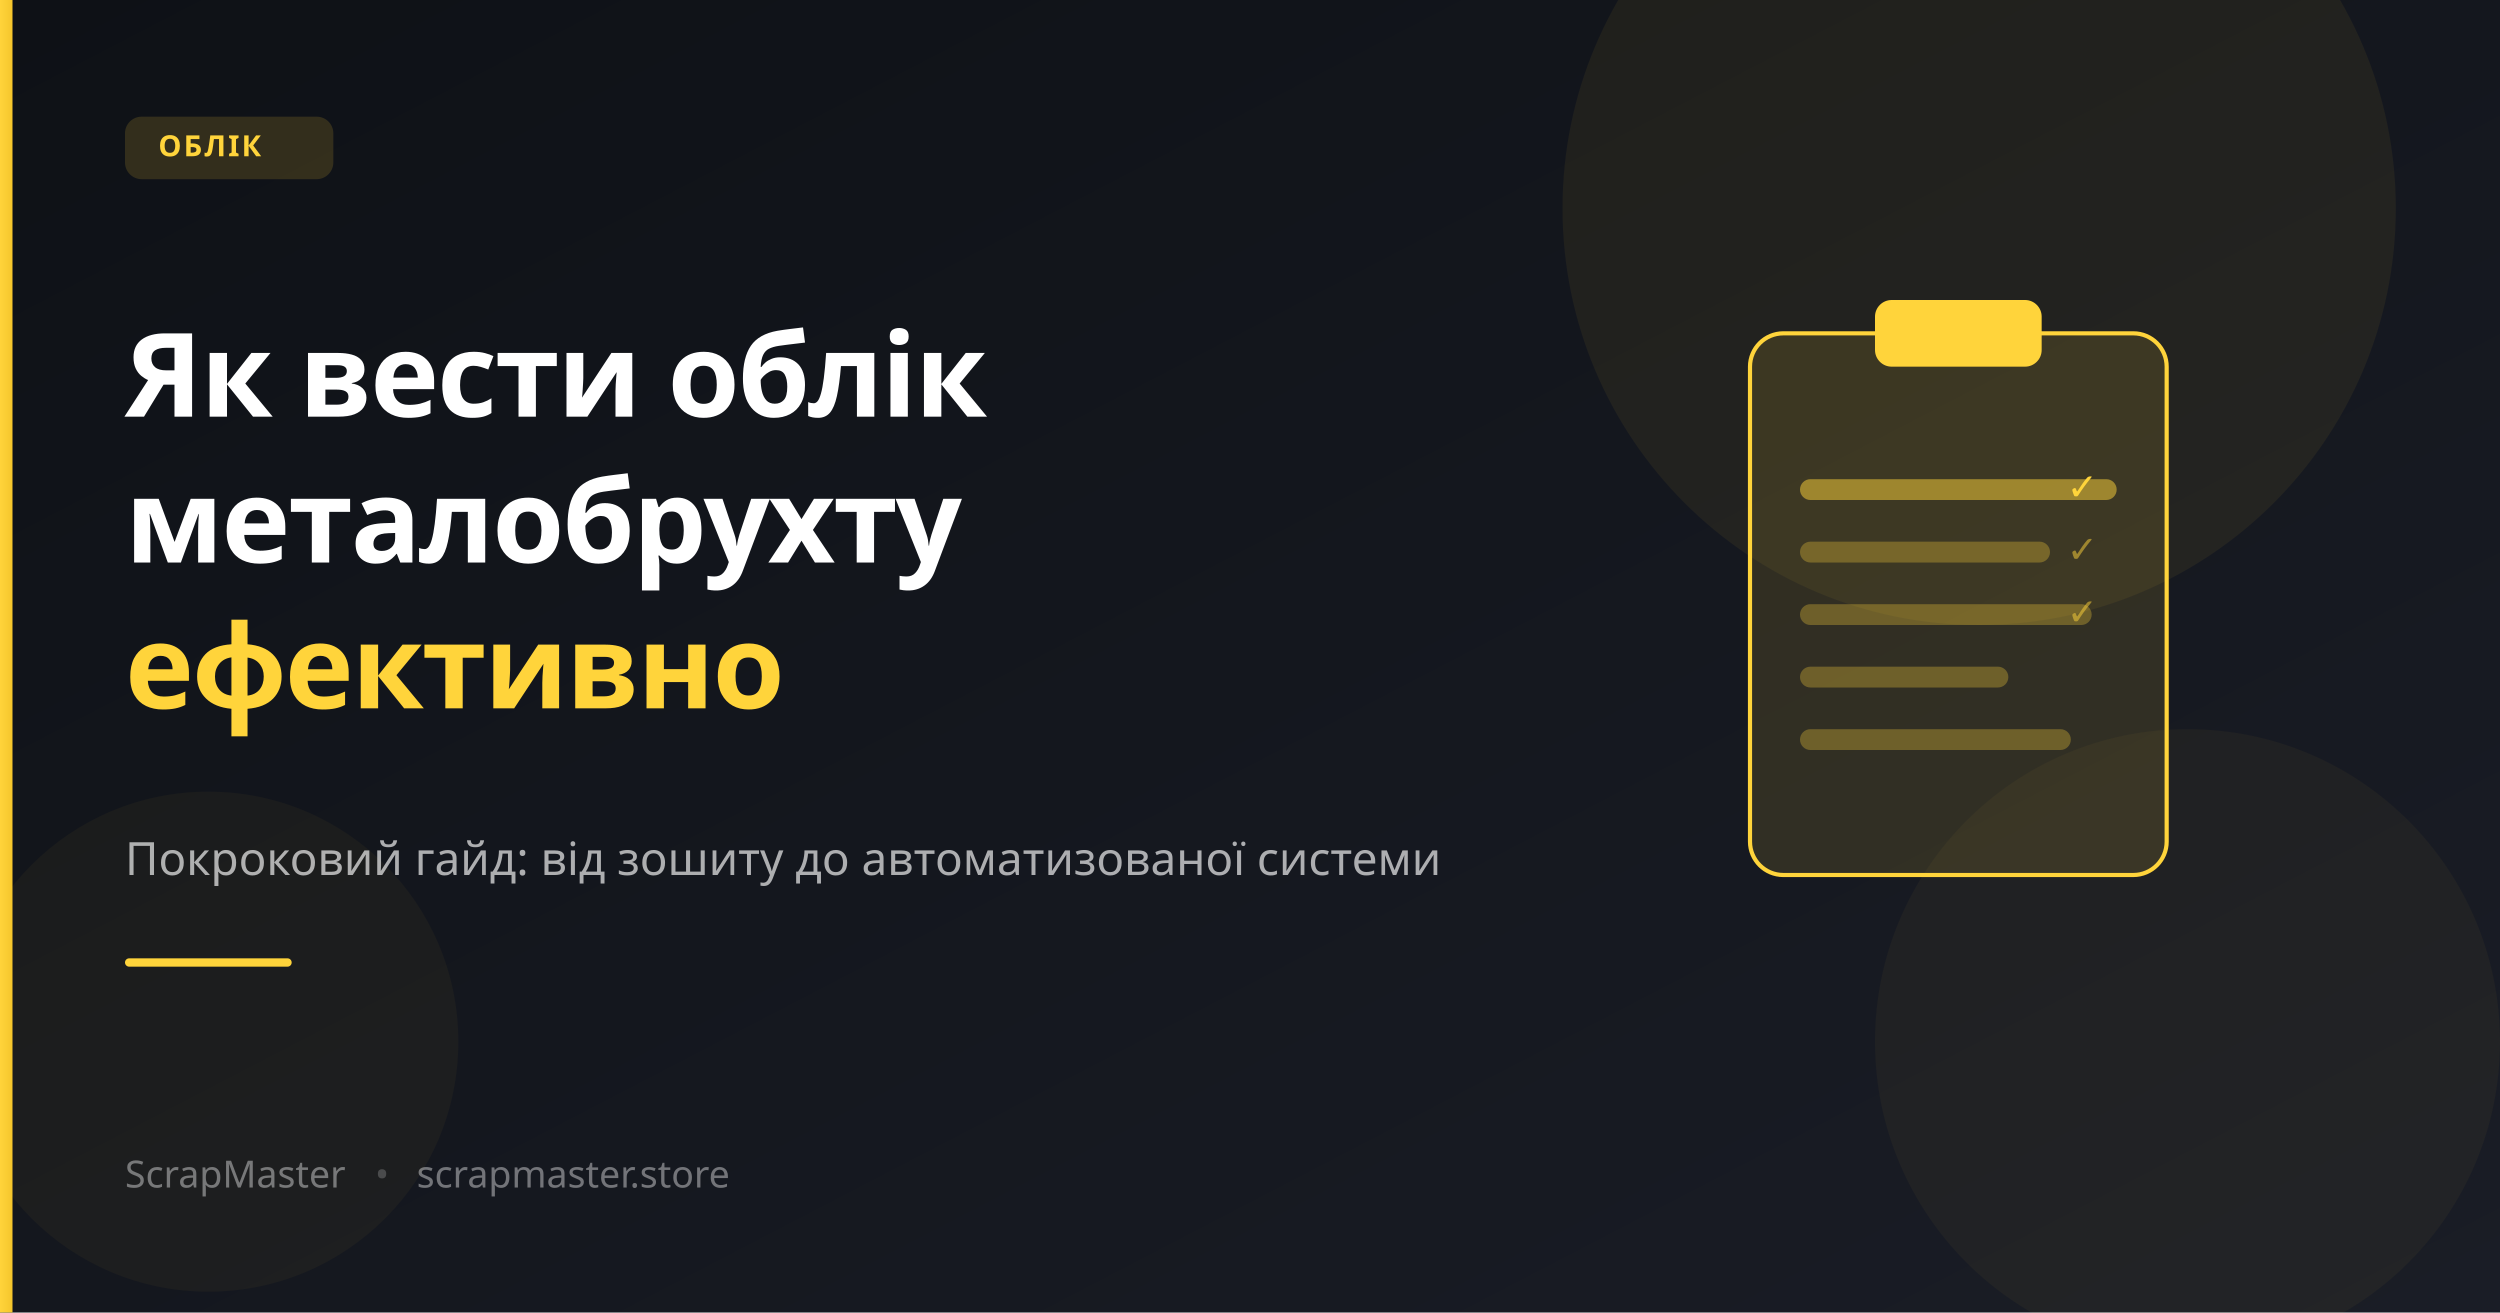
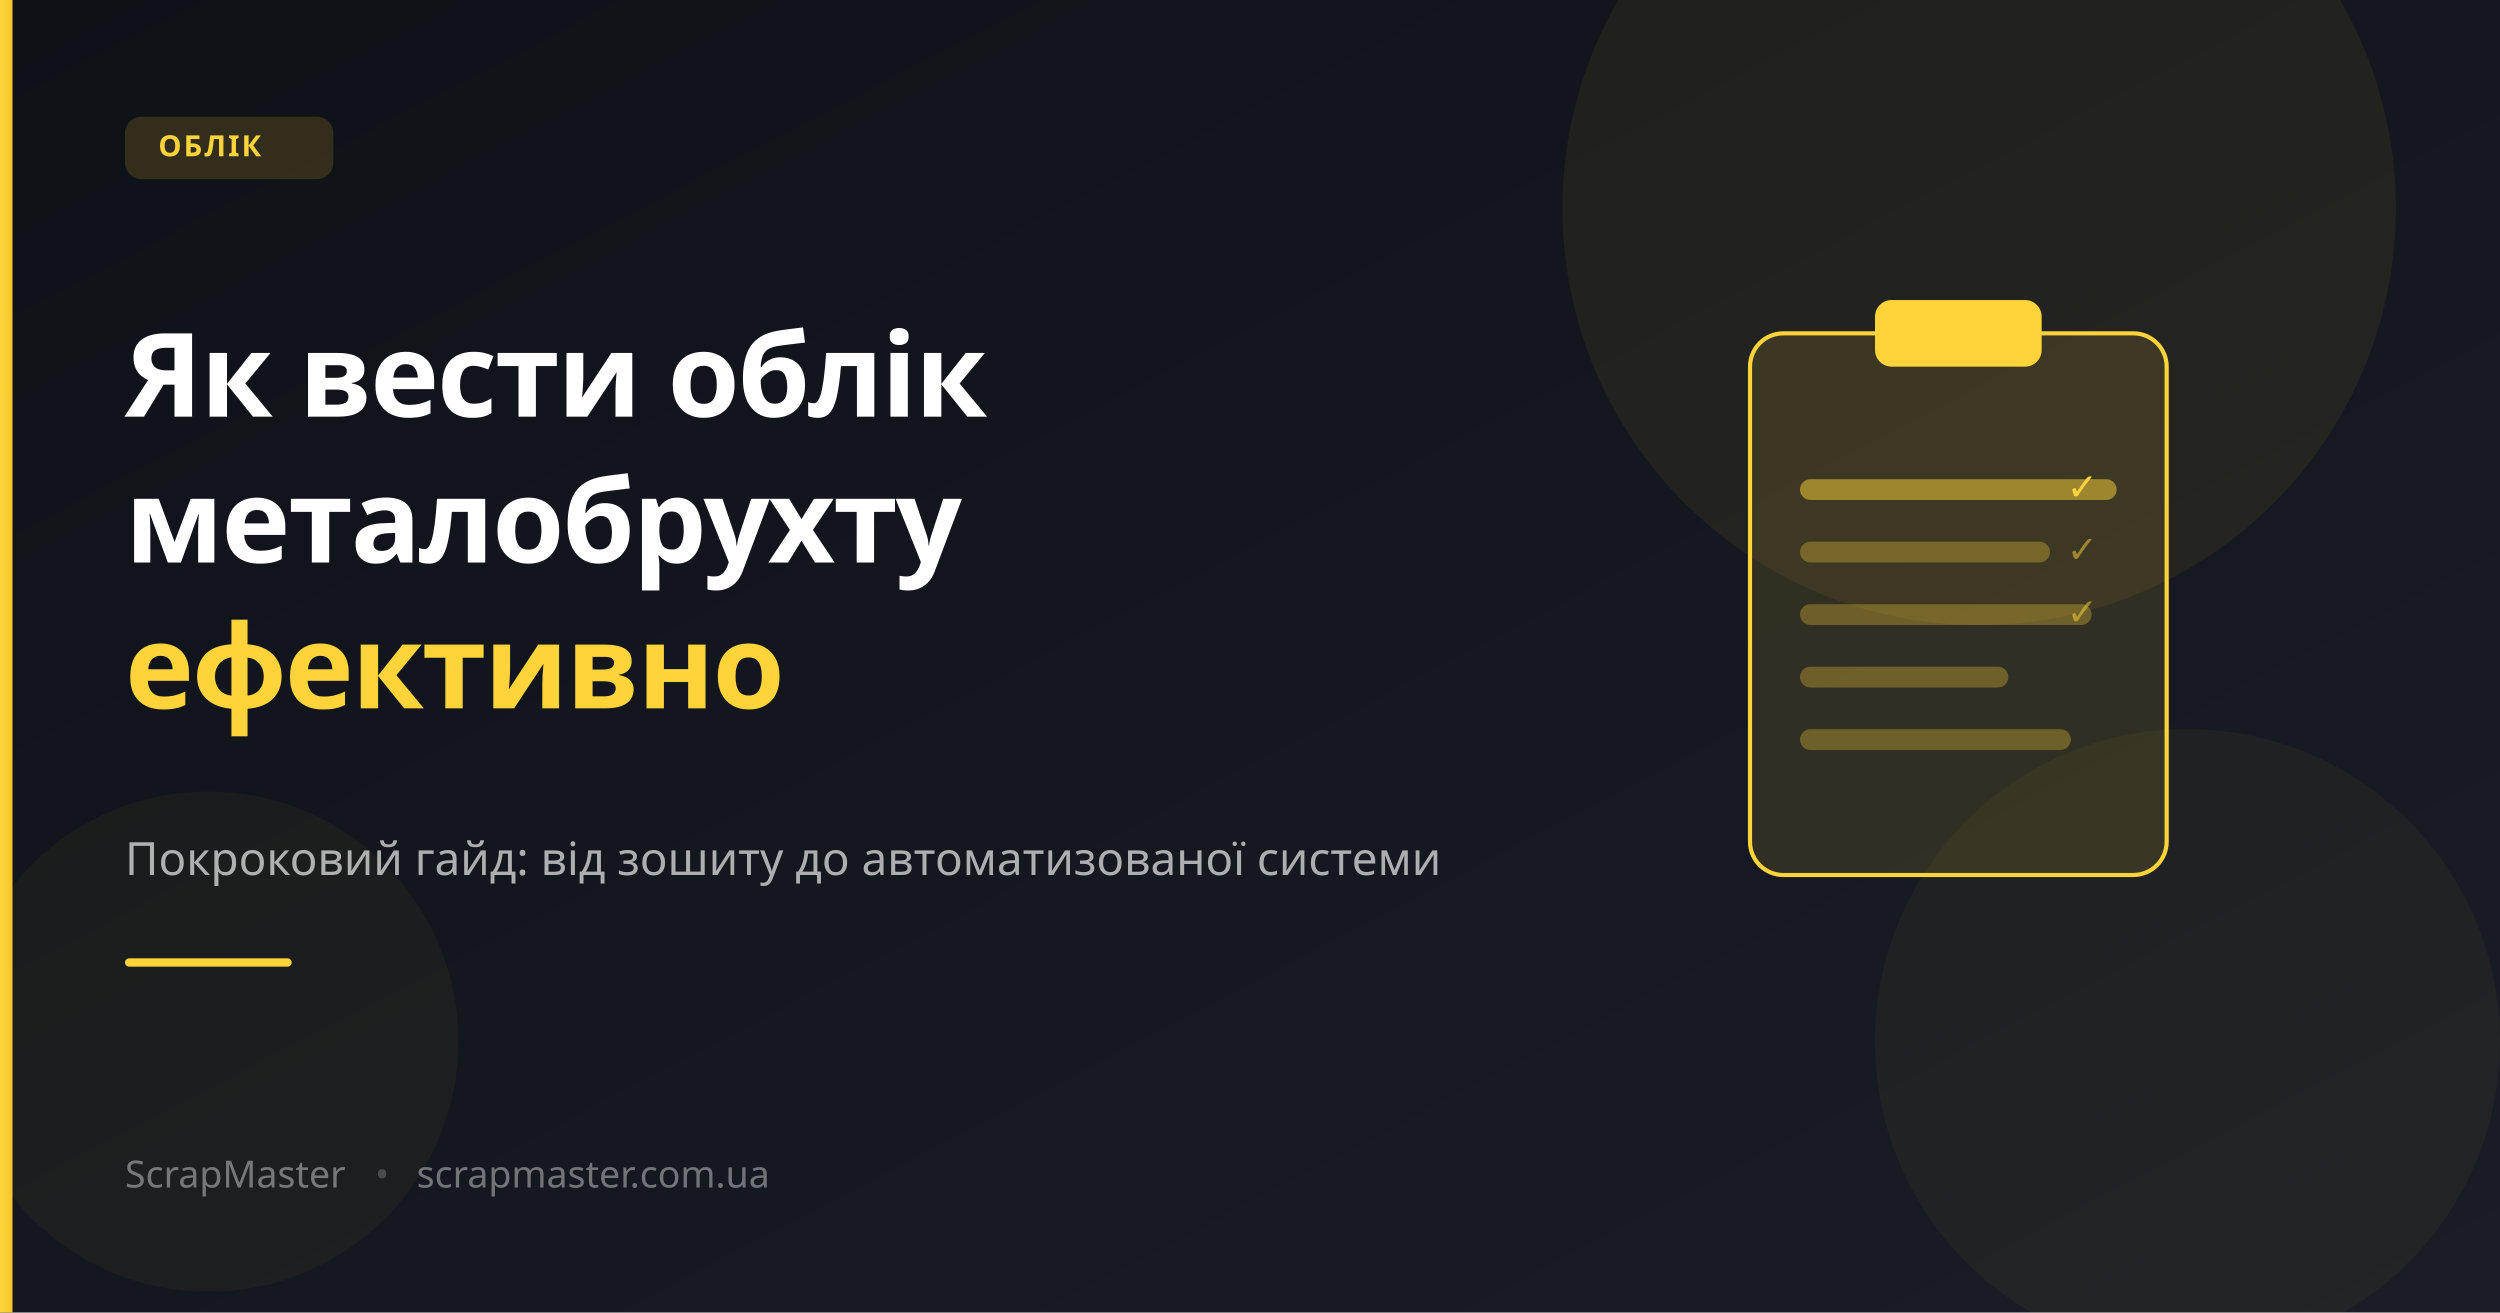
<svg xmlns="http://www.w3.org/2000/svg" viewBox="0 0 1200 630" width="1200" height="630">
  <defs>
    <linearGradient id="bg" x1="0%" y1="0%" x2="100%" y2="100%">
      <stop offset="0%" style="stop-color:#0e1116" />
      <stop offset="100%" style="stop-color:#1a1d26" />
    </linearGradient>
    <linearGradient id="accent" x1="0%" y1="0%" x2="100%" y2="0%">
      <stop offset="0%" style="stop-color:#ffd43b" />
      <stop offset="100%" style="stop-color:#f5c62c" />
    </linearGradient>
  </defs>
  <rect width="1200" height="630" fill="url(#bg)" />
  <circle cx="950" cy="100" r="200" fill="rgba(255,212,59,0.06)" />
  <circle cx="1050" cy="500" r="150" fill="rgba(255,212,59,0.04)" />
  <circle cx="100" cy="500" r="120" fill="rgba(255,212,59,0.04)" />
  <rect x="0" y="0" width="6" height="630" fill="url(#accent)" />
  <g transform="translate(840, 120)">
    <rect x="0" y="40" width="200" height="260" rx="16" fill="rgba(255,212,59,0.12)" stroke="#ffd43b" stroke-width="2" />
    <rect x="60" y="24" width="80" height="32" rx="8" fill="#ffd43b" />
    <rect x="24" y="110" width="152" height="10" rx="5" fill="rgba(255,212,59,0.5)" />
    <rect x="24" y="140" width="120" height="10" rx="5" fill="rgba(255,212,59,0.3)" />
    <rect x="24" y="170" width="140" height="10" rx="5" fill="rgba(255,212,59,0.3)" />
    <rect x="24" y="200" width="100" height="10" rx="5" fill="rgba(255,212,59,0.3)" />
    <rect x="24" y="230" width="130" height="10" rx="5" fill="rgba(255,212,59,0.3)" />
    <text x="152" y="120" fill="#ffd43b" font-size="18" font-family="sans-serif">✓</text>
    <text x="152" y="150" fill="rgba(255,212,59,0.5)" font-size="18" font-family="sans-serif">✓</text>
    <text x="152" y="180" fill="rgba(255,212,59,0.5)" font-size="18" font-family="sans-serif">✓</text>
  </g>
  <rect x="60" y="56" width="100" height="30" rx="8" fill="rgba(255,212,59,0.15)" />
  <text x="76" y="75" fill="#ffd43b" font-family="'Segoe UI', sans-serif" font-size="14" font-weight="600" letter-spacing="1">ОБЛІК</text>
  <text x="60" y="200" fill="#ffffff" font-family="'Segoe UI', sans-serif" font-size="56" font-weight="800" letter-spacing="-1">Як вести облік</text>
  <text x="60" y="270" fill="#ffffff" font-family="'Segoe UI', sans-serif" font-size="56" font-weight="800" letter-spacing="-1">металобрухту</text>
  <text x="60" y="340" fill="#ffd43b" font-family="'Segoe UI', sans-serif" font-size="56" font-weight="800" letter-spacing="-1">ефективно</text>
  <text x="60" y="420" fill="rgba(255,255,255,0.65)" font-family="'Segoe UI', sans-serif" font-size="22">Покроковий гайд: від зошиту до автоматизованої системи</text>
  <rect x="60" y="460" width="80" height="4" rx="2" fill="#ffd43b" />
  <text x="60" y="570" fill="rgba(255,255,255,0.4)" font-family="'Segoe UI', sans-serif" font-size="18">ScrapMaster</text>
  <text x="180" y="570" fill="rgba(255,255,255,0.2)" font-family="'Segoe UI', sans-serif" font-size="18">•</text>
-   <text x="200" y="570" fill="rgba(255,255,255,0.4)" font-family="'Segoe UI', sans-serif" font-size="18">scrapmaster.store</text>
+   <text x="200" y="570" fill="rgba(255,255,255,0.4)" font-family="'Segoe UI', sans-serif" font-size="18">scrapmaster.com.ua</text>
</svg>
